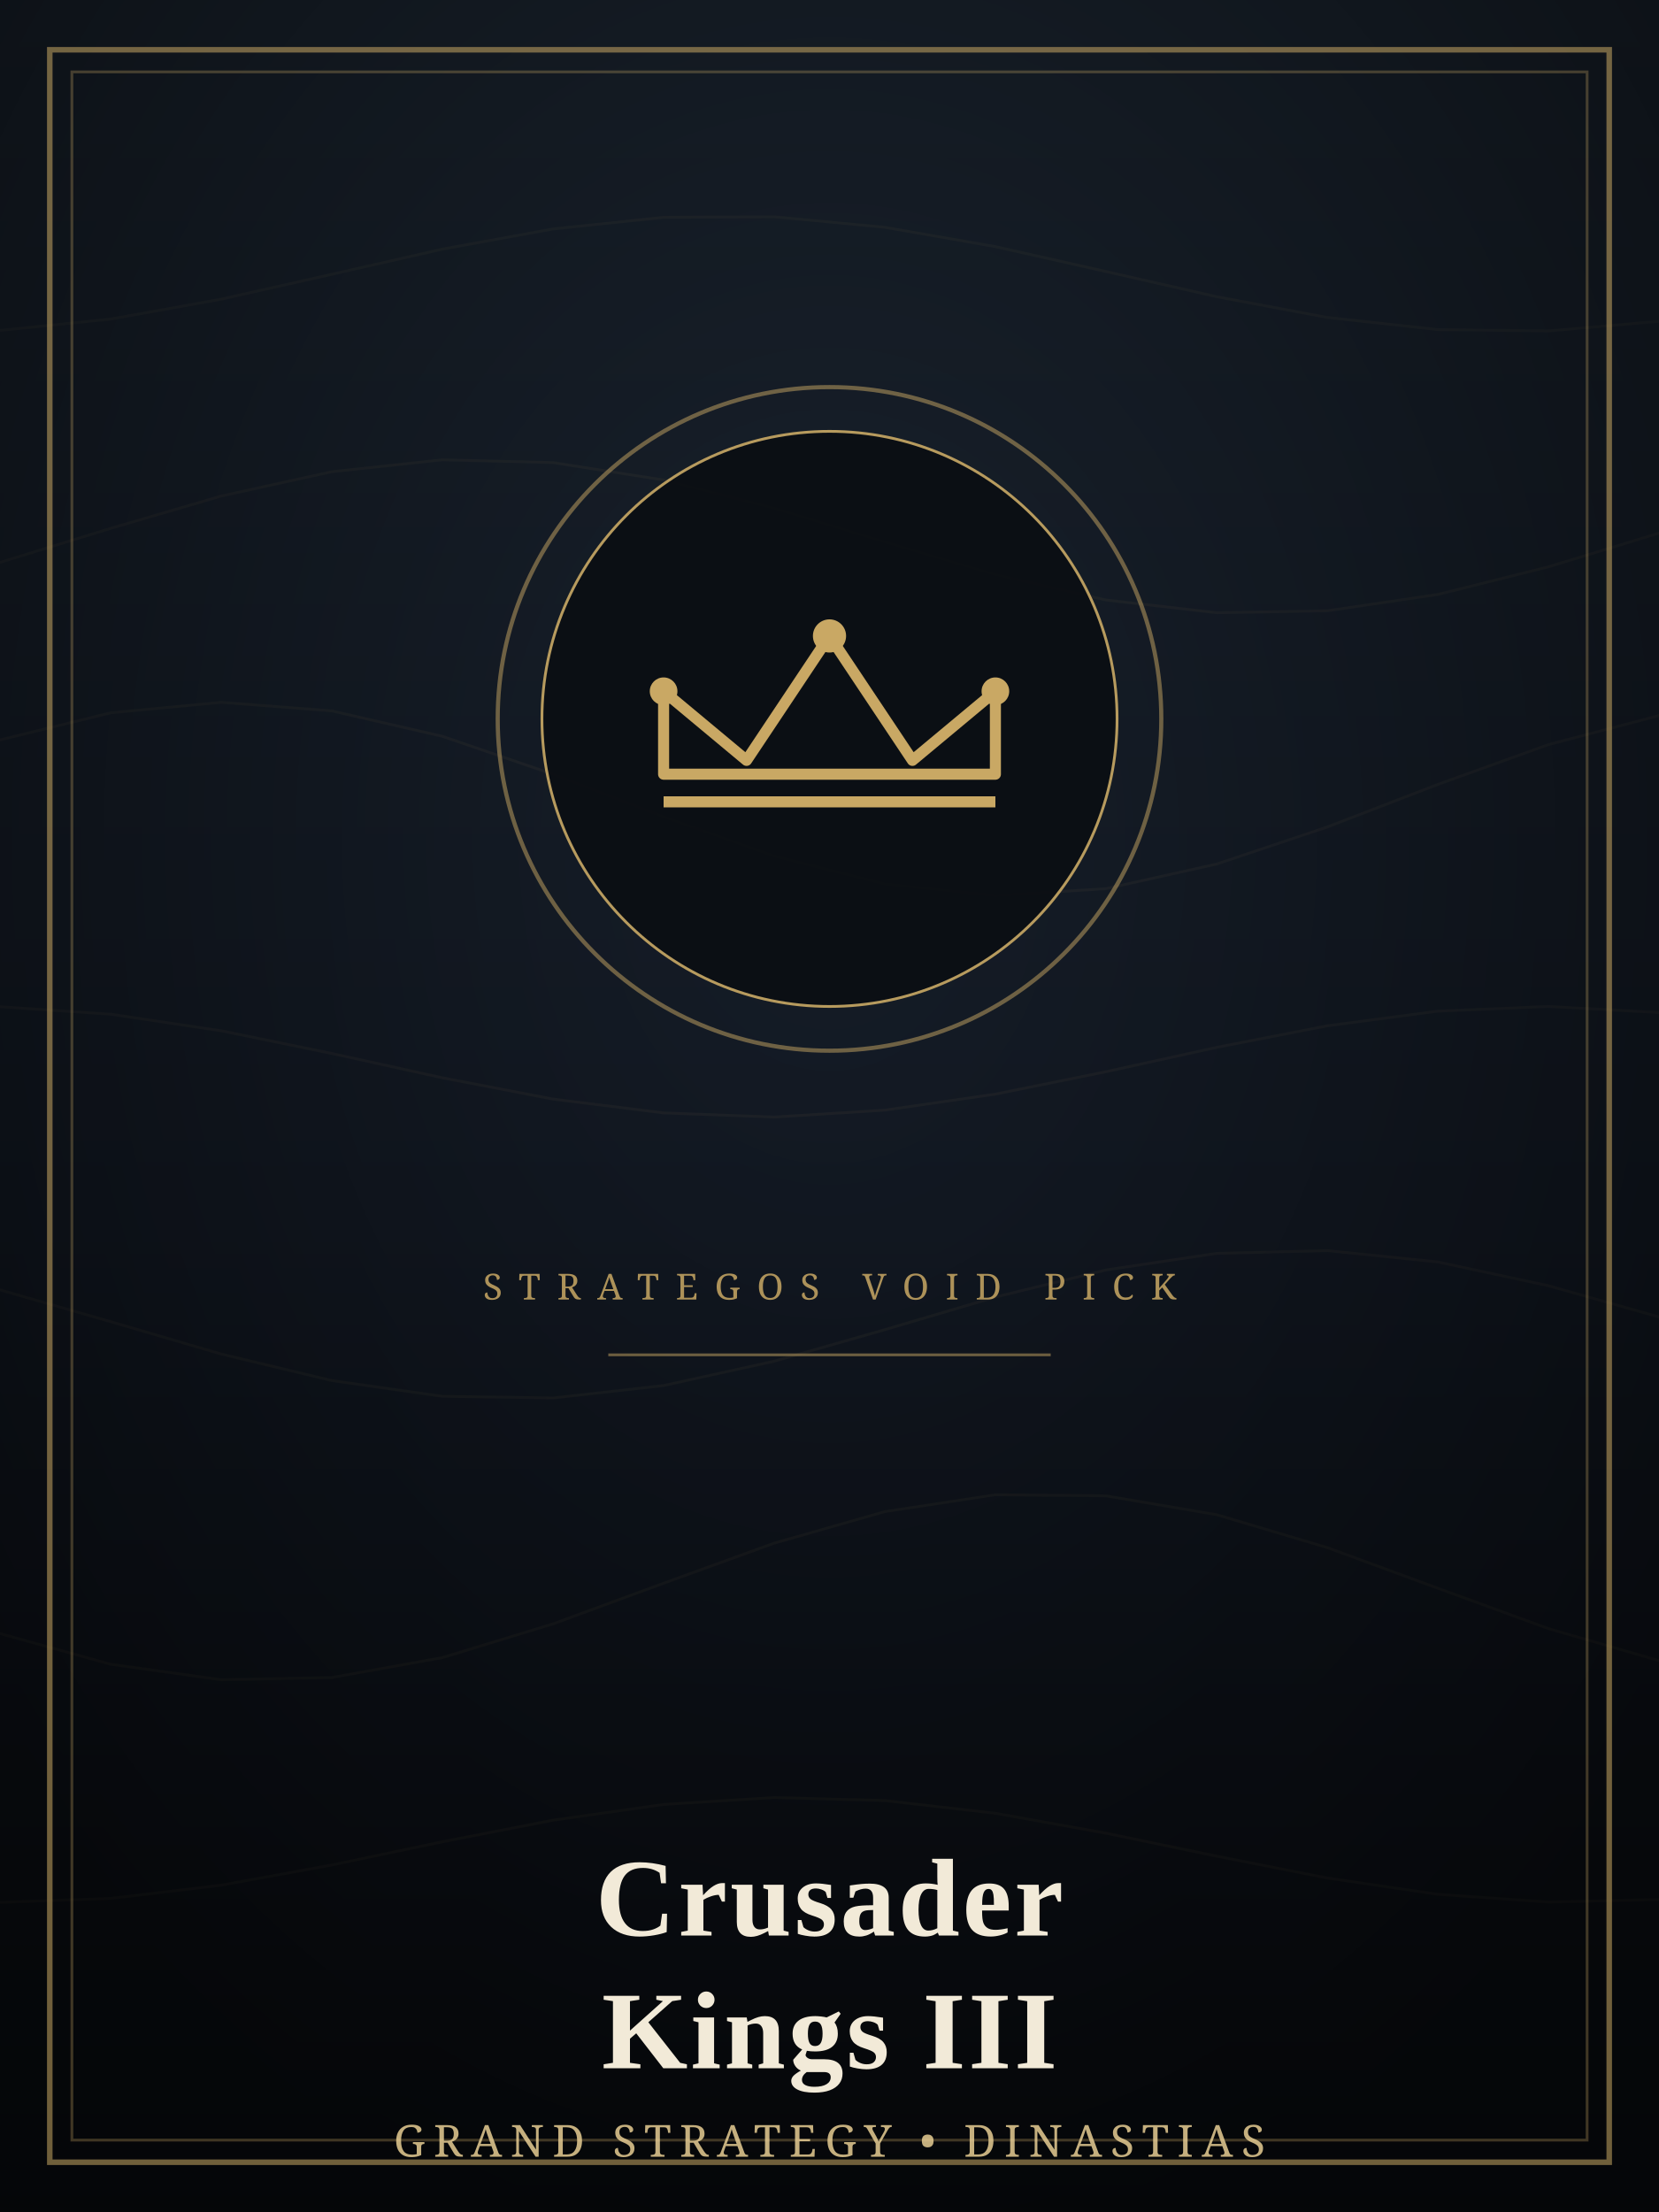
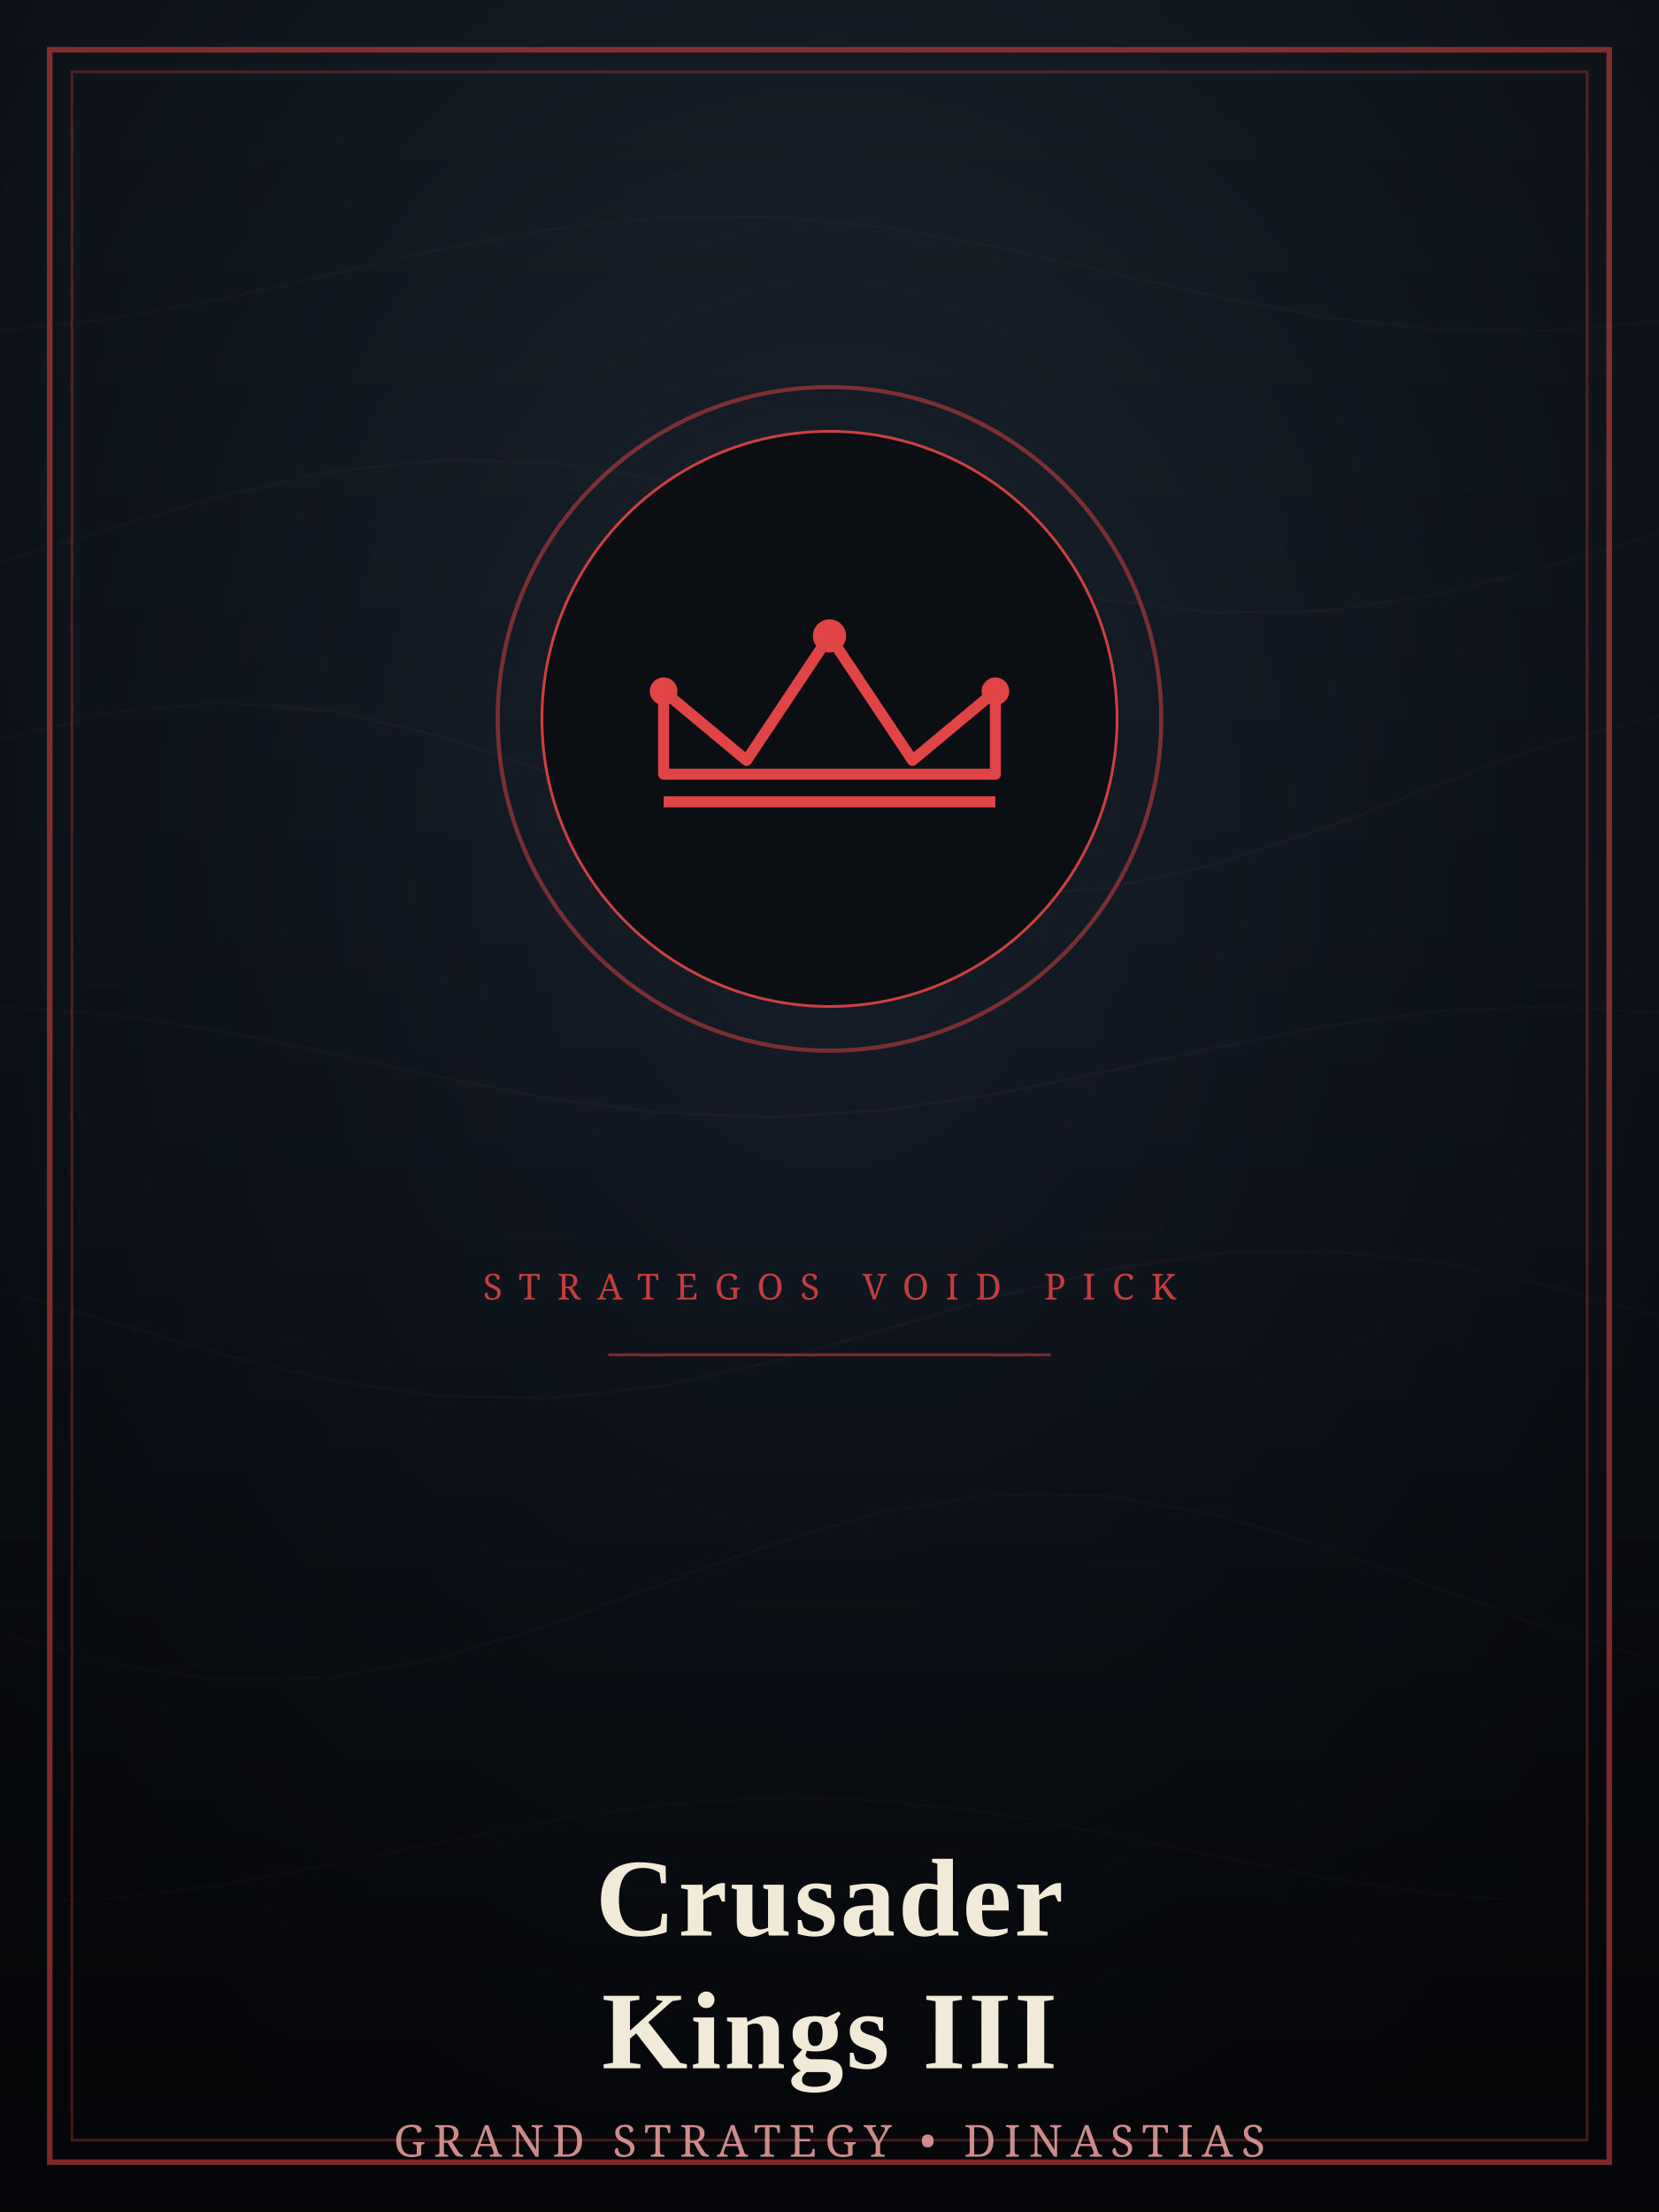
<svg xmlns="http://www.w3.org/2000/svg" width="600" height="800" viewBox="0 0 600 800">
  <defs>
    <linearGradient id="bg3" x1="0" y1="0" x2="0" y2="1">
      <stop offset="0%" stop-color="#1c2632" />
      <stop offset="55%" stop-color="#141b26" />
      <stop offset="100%" stop-color="#0a0d12" />
    </linearGradient>
    <radialGradient id="vg3" cx="50%" cy="38%" r="65%">
      <stop offset="0%" stop-color="#000000" stop-opacity="0" />
      <stop offset="100%" stop-color="#000000" stop-opacity="0.55" />
    </radialGradient>
  </defs>
  <rect width="600" height="800" fill="url(#bg3)" />
-   <path d="M -40,119.5 L 0,119.5 L 40,115.4 L 80,108.2 L 120,99.2 L 160,90.1 L 200,82.8 L 240,78.6 L 280,78.4 L 320,82.2 L 360,89.2 L 400,98.2 L 440,107.3 L 480,114.8 L 520,119.2 L 560,119.7 L 600,116.2 L 640,109.3" stroke="#c9a864" stroke-width="1" fill="none" opacity="0.06" />
-   <path d="M -40,213.8 L 0,203.4 L 40,191.1 L 80,179.4 L 120,170.6 L 160,166.3 L 200,167.3 L 240,173.6 L 280,183.8 L 320,196.0 L 360,207.8 L 400,217.0 L 440,221.6 L 480,220.9 L 520,215.0 L 560,205.0 L 600,192.8 L 640,180.9" stroke="#c9a864" stroke-width="1" fill="none" opacity="0.06" />
-   <path d="M -40,281.6 L 0,267.6 L 40,257.8 L 80,254.0 L 120,257.1 L 160,266.3 L 200,280.0 L 240,295.4 L 280,309.6 L 320,319.7 L 360,323.9 L 400,321.4 L 440,312.5 L 480,299.1 L 520,283.7 L 560,269.3 L 600,258.8 L 640,254.1" stroke="#c9a864" stroke-width="1" fill="none" opacity="0.06" />
-   <path d="M -40,365.3 L 0,364.1 L 40,366.8 L 80,372.8 L 120,381.0 L 160,389.8 L 200,397.5 L 240,402.5 L 280,404.0 L 320,401.5 L 360,395.7 L 400,387.6 L 440,378.8 L 480,371.0 L 520,365.7 L 560,364.0 L 600,366.2 L 640,371.8" stroke="#c9a864" stroke-width="1" fill="none" opacity="0.06" />
-   <path d="M -40,457.4 L 0,466.5 L 40,478.0 L 80,489.7 L 120,499.3 L 160,505.0 L 200,505.6 L 240,501.1 L 280,492.3 L 320,480.9 L 360,469.1 L 400,459.3 L 440,453.3 L 480,452.3 L 520,456.4 L 560,465.0 L 600,476.3 L 640,488.1" stroke="#c9a864" stroke-width="1" fill="none" opacity="0.06" />
-   <path d="M -40,576.5 L 0,590.8 L 40,601.9 L 80,607.5 L 120,606.7 L 160,599.5 L 200,587.3 L 240,572.6 L 280,558.1 L 320,546.7 L 360,540.6 L 400,541.0 L 440,547.8 L 480,559.7 L 520,574.4 L 560,589.0 L 600,600.6 L 640,607.1" stroke="#c9a864" stroke-width="1" fill="none" opacity="0.06" />
-   <path d="M -40,685.7 L 0,688.0 L 40,686.6 L 80,681.8 L 120,674.5 L 160,666.1 L 200,658.3 L 240,652.6 L 280,650.1 L 320,651.2 L 360,655.8 L 400,663.0 L 440,671.3 L 480,679.2 L 520,685.1 L 560,687.9 L 600,687.0 L 640,682.6" stroke="#c9a864" stroke-width="1" fill="none" opacity="0.06" />
+   <path d="M -40,119.5 L 0,119.5 L 40,115.4 L 80,108.2 L 120,99.2 L 160,90.1 L 200,82.8 L 240,78.6 L 280,78.4 L 320,82.2 L 360,89.2 L 400,98.2 L 440,107.3 L 480,114.8 L 520,119.2 L 560,119.7 L 600,116.2 L 640,109.3" stroke="#e04444" stroke-width="1" fill="none" opacity="0.06" />
+   <path d="M -40,213.8 L 0,203.4 L 40,191.1 L 80,179.4 L 120,170.6 L 160,166.3 L 200,167.3 L 240,173.6 L 280,183.8 L 320,196.0 L 360,207.8 L 400,217.0 L 440,221.6 L 480,220.9 L 520,215.0 L 560,205.0 L 600,192.8 L 640,180.9" stroke="#e04444" stroke-width="1" fill="none" opacity="0.06" />
+   <path d="M -40,281.6 L 0,267.6 L 40,257.8 L 80,254.0 L 120,257.1 L 160,266.3 L 200,280.0 L 240,295.4 L 280,309.6 L 320,319.7 L 360,323.9 L 400,321.4 L 440,312.5 L 480,299.1 L 520,283.7 L 560,269.3 L 600,258.8 L 640,254.1" stroke="#e04444" stroke-width="1" fill="none" opacity="0.06" />
+   <path d="M -40,365.3 L 0,364.1 L 40,366.8 L 80,372.8 L 120,381.0 L 160,389.8 L 200,397.5 L 240,402.5 L 280,404.0 L 320,401.5 L 360,395.7 L 400,387.6 L 440,378.8 L 480,371.0 L 520,365.7 L 560,364.0 L 600,366.2 L 640,371.8" stroke="#e04444" stroke-width="1" fill="none" opacity="0.06" />
+   <path d="M -40,457.4 L 0,466.5 L 40,478.0 L 80,489.7 L 120,499.3 L 160,505.0 L 200,505.6 L 240,501.1 L 280,492.3 L 320,480.9 L 360,469.1 L 400,459.3 L 440,453.3 L 480,452.3 L 520,456.4 L 560,465.0 L 600,476.3 L 640,488.1" stroke="#e04444" stroke-width="1" fill="none" opacity="0.06" />
+   <path d="M -40,576.5 L 0,590.8 L 40,601.9 L 80,607.5 L 120,606.7 L 160,599.5 L 200,587.3 L 240,572.6 L 280,558.1 L 320,546.7 L 360,540.6 L 400,541.0 L 440,547.8 L 480,559.7 L 520,574.4 L 560,589.0 L 600,600.6 L 640,607.1" stroke="#e04444" stroke-width="1" fill="none" opacity="0.06" />
+   <path d="M -40,685.7 L 0,688.0 L 40,686.6 L 80,681.8 L 120,674.5 L 160,666.1 L 200,658.3 L 240,652.6 L 280,650.1 L 320,651.2 L 360,655.8 L 400,663.0 L 440,671.3 L 480,679.2 L 520,685.1 L 560,687.9 L 600,687.0 L 640,682.6" stroke="#e04444" stroke-width="1" fill="none" opacity="0.06" />
  <rect width="600" height="800" fill="url(#vg3)" />
-   <rect x="18" y="18" width="564" height="764" fill="none" stroke="#c9a864" stroke-width="2" opacity="0.55" />
-   <rect x="26" y="26" width="548" height="748" fill="none" stroke="#c9a864" stroke-width="1" opacity="0.3" />
+   <rect x="18" y="18" width="564" height="764" fill="none" stroke="#e04444" stroke-width="2" opacity="0.55" />
+   <rect x="26" y="26" width="548" height="748" fill="none" stroke="#e04444" stroke-width="1" opacity="0.3" />
  <g transform="translate(300,260)">
-     <circle r="120" fill="none" stroke="#c9a864" stroke-width="1.5" opacity="0.5" />
-     <circle r="104" fill="#0a0d12" stroke="#c9a864" stroke-width="1" opacity="0.9" />
-     <path d="M -60,20 L -60,-10 L -30,15 L 0,-30 L 30,15 L 60,-10 L 60,20 Z" fill="none" stroke="#c9a864" stroke-width="4" stroke-linejoin="round" />
-     <circle cx="0" cy="-30" r="6" fill="#c9a864" />
-     <circle cx="-60" cy="-10" r="5" fill="#c9a864" />
-     <circle cx="60" cy="-10" r="5" fill="#c9a864" />
-     <line x1="-60" y1="30" x2="60" y2="30" stroke="#c9a864" stroke-width="4" />
+     <circle r="120" fill="none" stroke="#e04444" stroke-width="1.5" opacity="0.5" />
+     <circle r="104" fill="#0a0d12" stroke="#e04444" stroke-width="1" opacity="0.9" />
+     <path d="M -60,20 L -60,-10 L -30,15 L 0,-30 L 30,15 L 60,-10 L 60,20 Z" fill="none" stroke="#e04444" stroke-width="4" stroke-linejoin="round" />
+     <circle cx="0" cy="-30" r="6" fill="#e04444" />
+     <circle cx="-60" cy="-10" r="5" fill="#e04444" />
+     <circle cx="60" cy="-10" r="5" fill="#e04444" />
+     <line x1="-60" y1="30" x2="60" y2="30" stroke="#e04444" stroke-width="4" />
  </g>
-   <text x="300" y="470" text-anchor="middle" font-family="Georgia, serif" font-size="13" letter-spacing="6" fill="#c9a864" opacity="0.85">STRATEGOS VOID PICK</text>
-   <line x1="220" y1="490" x2="380" y2="490" stroke="#c9a864" stroke-width="1" opacity="0.5" />
+   <text x="300" y="470" text-anchor="middle" font-family="Georgia, serif" font-size="13" letter-spacing="6" fill="#e04444" opacity="0.85">STRATEGOS VOID PICK</text>
+   <line x1="220" y1="490" x2="380" y2="490" stroke="#e04444" stroke-width="1" opacity="0.5" />
  <text x="300" y="700" text-anchor="middle" font-family="Georgia, 'Times New Roman', serif" font-size="40" font-weight="700" fill="#f2ead8" letter-spacing="1">Crusader</text>
  <text x="300" y="748" text-anchor="middle" font-family="Georgia, 'Times New Roman', serif" font-size="40" font-weight="700" fill="#f2ead8" letter-spacing="1">Kings III</text>
-   <text x="300" y="780" text-anchor="middle" font-family="Georgia, serif" font-size="16" letter-spacing="3" fill="#e6cd93" opacity="0.85">GRAND STRATEGY • DINASTIAS</text>
+   <text x="300" y="780" text-anchor="middle" font-family="Georgia, serif" font-size="16" letter-spacing="3" fill="#f0a3a3" opacity="0.85">GRAND STRATEGY • DINASTIAS</text>
</svg>
